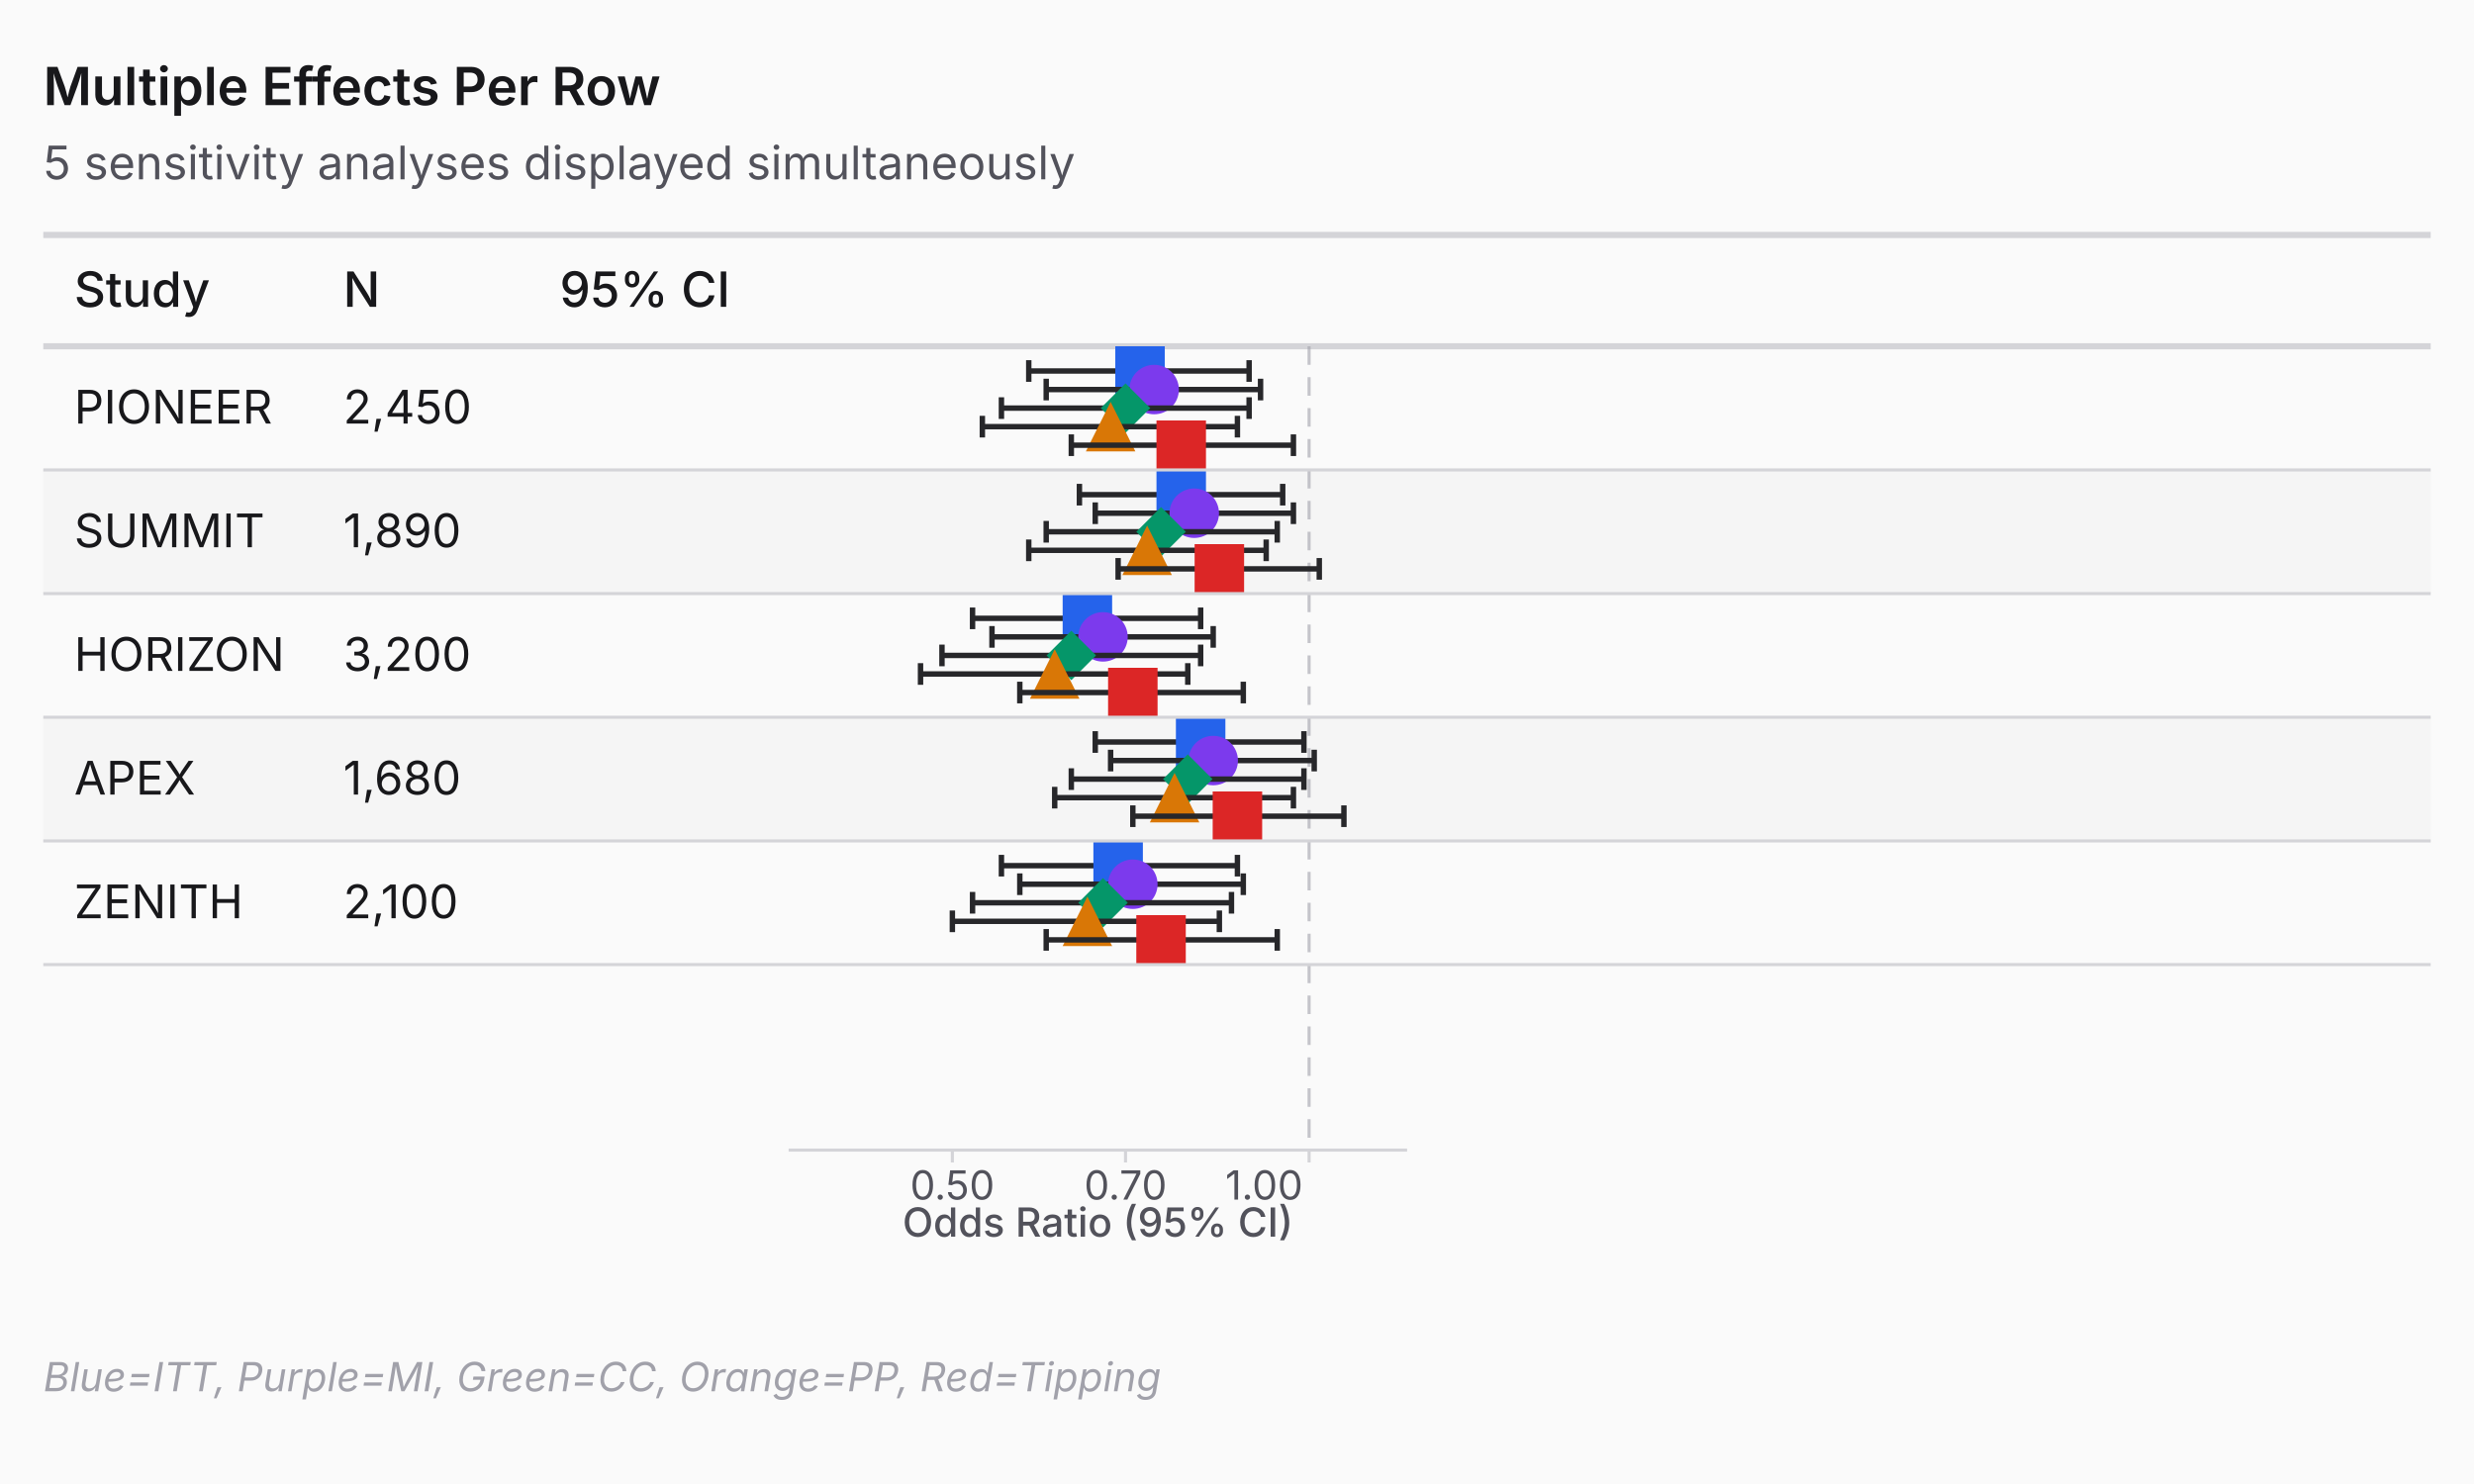
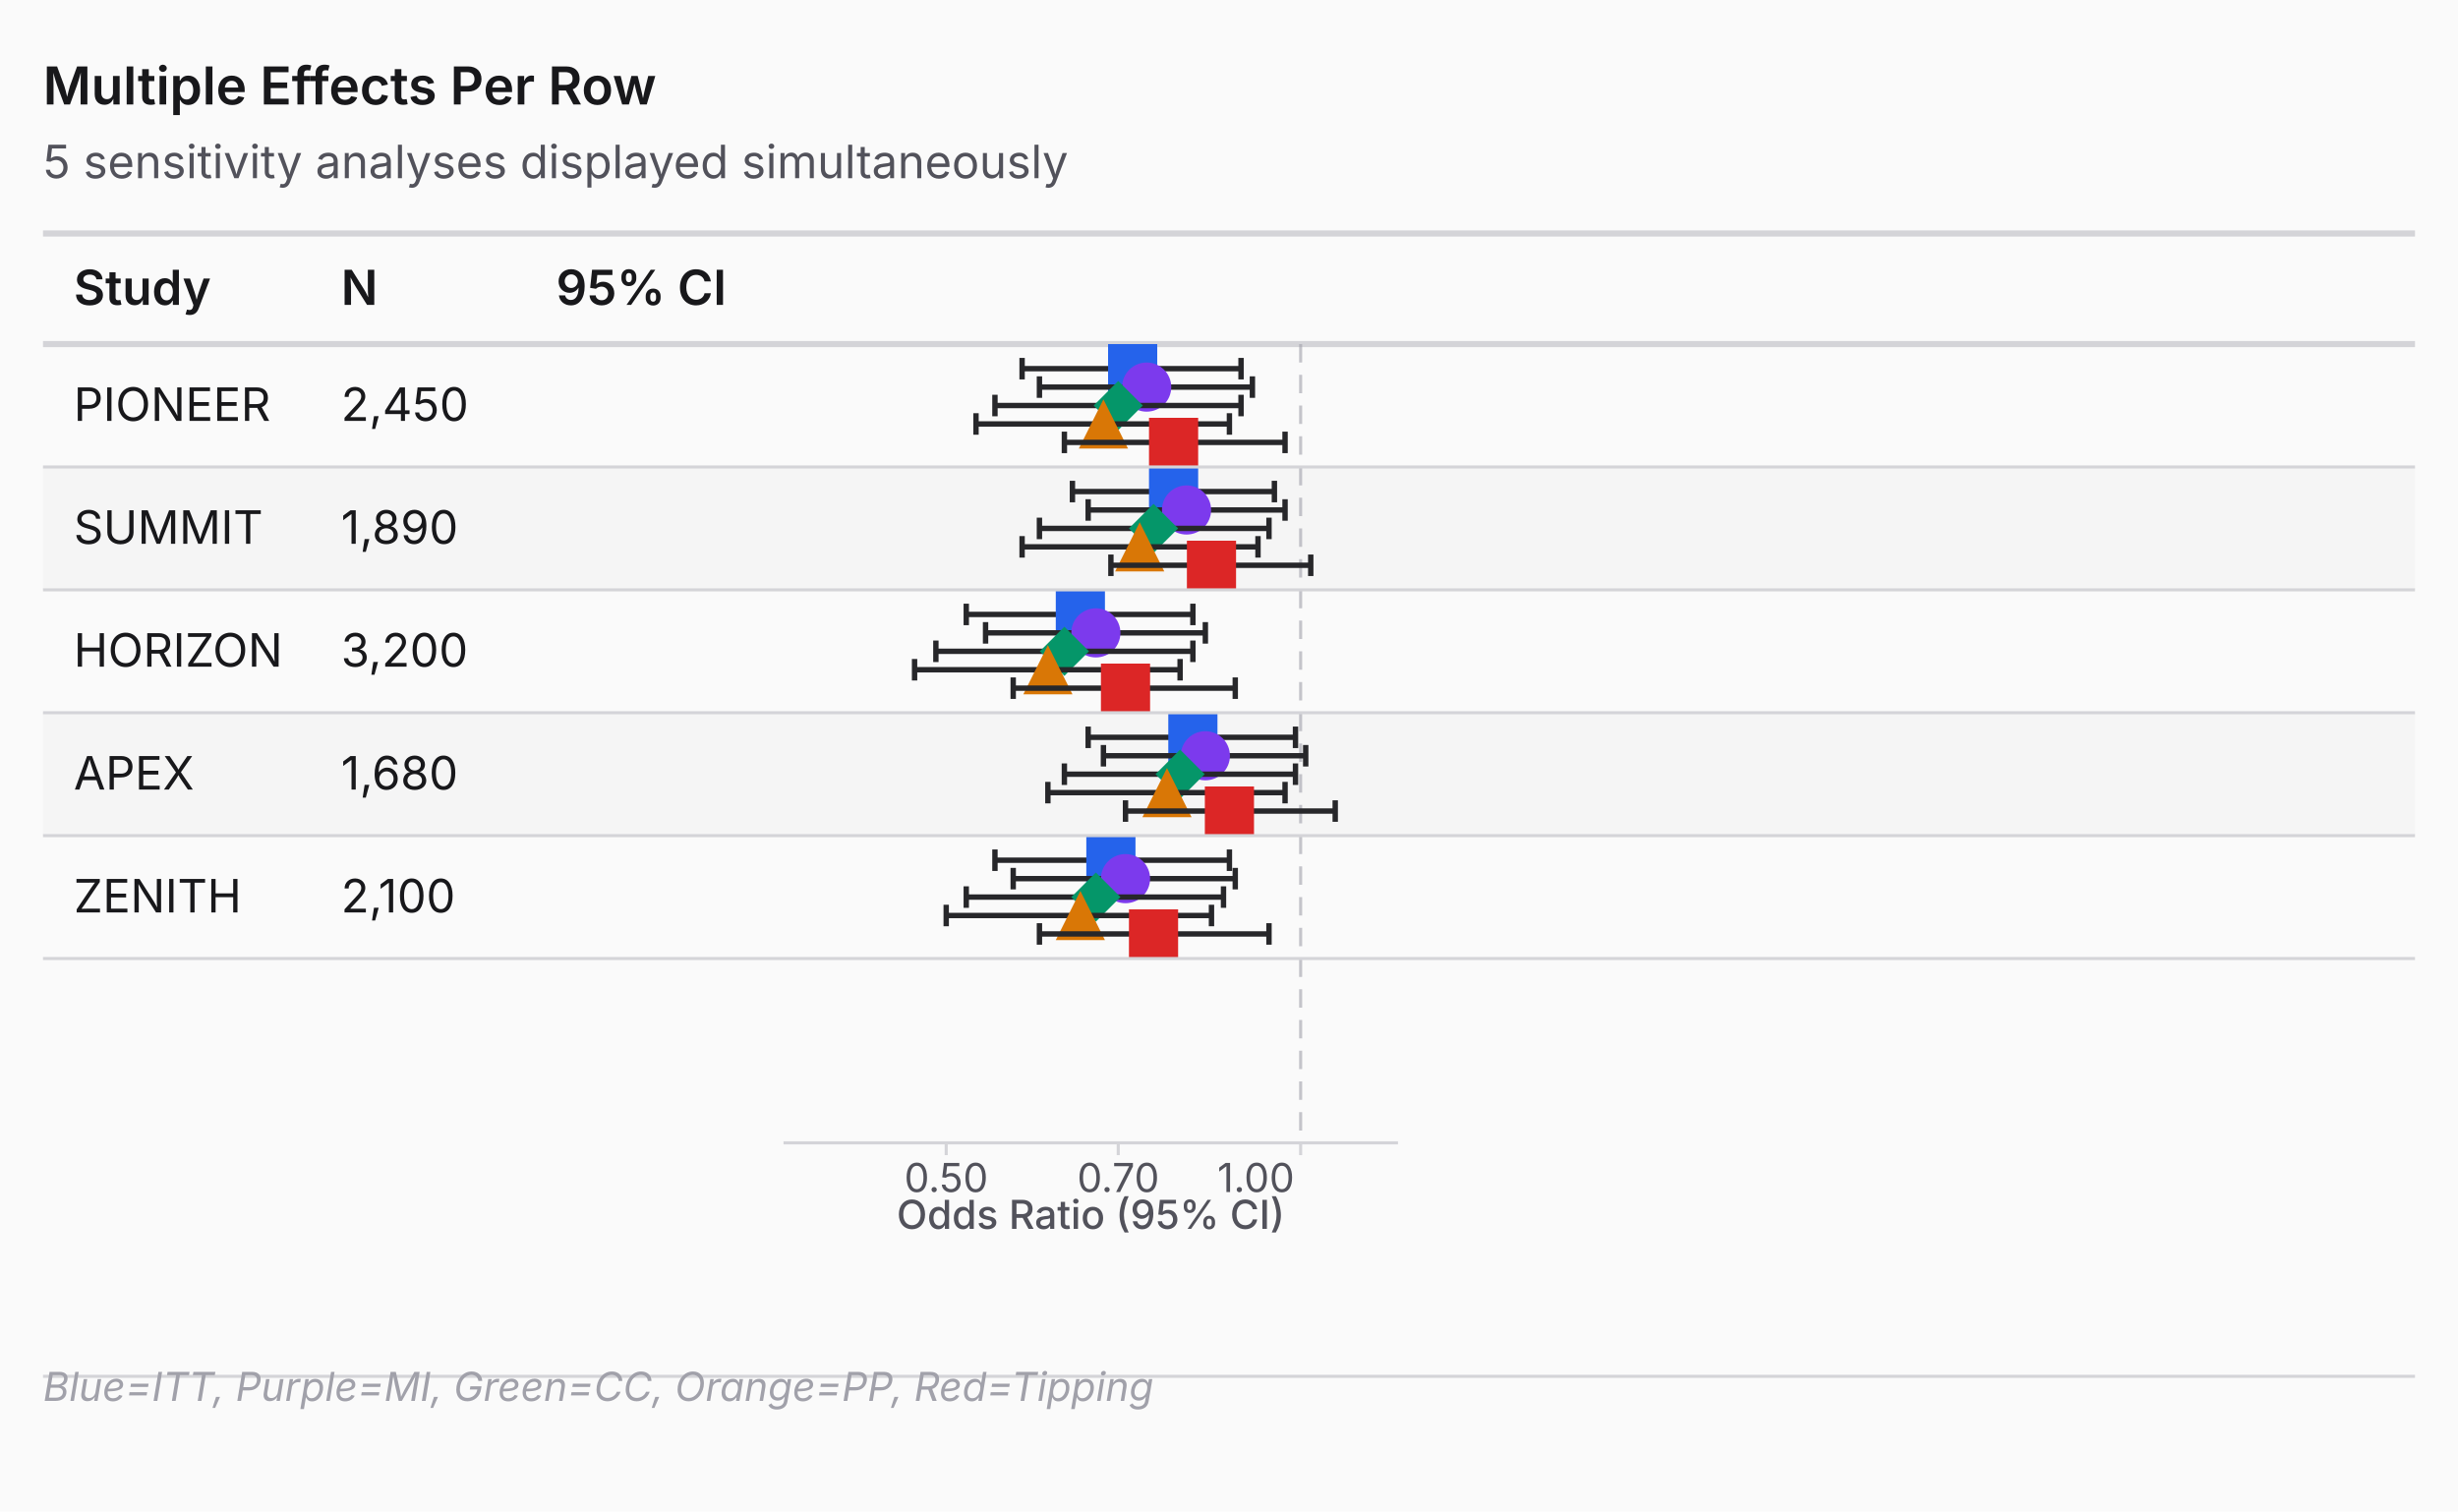
- <svg xmlns="http://www.w3.org/2000/svg" width="800" height="480" viewBox="0 0 800 480">
+ <svg xmlns="http://www.w3.org/2000/svg" width="800" height="492" viewBox="0 0 800 492">
  <rect width="100%" height="100%" fill="#fafafa" />
  <text x="14" y="34" font-family="Inter, system-ui, -apple-system, sans-serif" font-size="17px" font-weight="600" fill="#18181b">Multiple Effects Per Row</text>
  <text x="14" y="58" font-family="Inter, system-ui, -apple-system, sans-serif" font-size="15px" fill="#52525b">5 sensitivity analyses displayed simultaneously</text>
  <line x1="14" x2="786" y1="76" y2="76" stroke="#d4d4d8" stroke-width="2" />
-   <text x="24" y="99.25" font-family="Inter, system-ui, -apple-system, sans-serif" font-size="15.75px" font-weight="500" fill="#18181b">Study</text>
-   <text x="111" y="99.25" font-family="Inter, system-ui, -apple-system, sans-serif" font-size="15.75px" font-weight="500" text-anchor="start" fill="#18181b">N</text>
-   <text x="181" y="99.25" font-family="Inter, system-ui, -apple-system, sans-serif" font-size="15.75px" font-weight="500" text-anchor="start" fill="#18181b">95% CI</text>
-   <text x="265" y="99.25" font-family="Inter, system-ui, -apple-system, sans-serif" font-size="15.75px" font-weight="500" text-anchor="start" fill="#18181b" />
+   <text x="24" y="99.25" font-family="Inter, system-ui, -apple-system, sans-serif" font-size="15.75px" font-weight="600" fill="#18181b">Study</text>
+   <text x="111" y="99.25" font-family="Inter, system-ui, -apple-system, sans-serif" font-size="15.75px" font-weight="600" text-anchor="start" fill="#18181b">N</text>
+   <text x="181" y="99.25" font-family="Inter, system-ui, -apple-system, sans-serif" font-size="15.75px" font-weight="600" text-anchor="start" fill="#18181b">95% CI</text>
+   <text x="265" y="99.25" font-family="Inter, system-ui, -apple-system, sans-serif" font-size="15.75px" font-weight="600" text-anchor="start" fill="#18181b" />
  <line x1="14" x2="786" y1="112" y2="112" stroke="#d4d4d8" stroke-width="2" />
  <rect x="14" y="152" width="772" height="40" fill="#f5f5f5" />
  <rect x="14" y="232" width="772" height="40" fill="#f5f5f5" />
  <line x1="423.313" x2="423.313" y1="112" y2="372" stroke="#a1a1aa" stroke-width="1" stroke-opacity="0.6" stroke-dasharray="6,4" />
  <g class="interval effect-0">
    <line x1="332.661" x2="403.919" y1="120" y2="120" stroke="#27272a" stroke-width="1.75" />
    <line x1="332.661" x2="332.661" y1="116.5" y2="123.5" stroke="#27272a" stroke-width="1.75" />
    <line x1="403.919" x2="403.919" y1="116.5" y2="123.5" stroke="#27272a" stroke-width="1.75" />
    <rect x="360.644" y="112" width="16" height="16" fill="#2563eb" />
  </g>
  <g class="interval effect-1">
    <line x1="338.302" x2="407.618" y1="126" y2="126" stroke="#27272a" stroke-width="1.75" />
    <line x1="338.302" x2="338.302" y1="122.5" y2="129.5" stroke="#27272a" stroke-width="1.75" />
    <line x1="407.618" x2="407.618" y1="122.5" y2="129.5" stroke="#27272a" stroke-width="1.75" />
    <circle cx="373.204" cy="126" r="8" fill="#7c3aed" />
  </g>
  <g class="interval effect-2">
    <line x1="323.822" x2="403.919" y1="132" y2="132" stroke="#27272a" stroke-width="1.75" />
    <line x1="323.822" x2="323.822" y1="128.5" y2="135.5" stroke="#27272a" stroke-width="1.75" />
    <line x1="403.919" x2="403.919" y1="128.5" y2="135.5" stroke="#27272a" stroke-width="1.75" />
    <polygon points="363.956,124 371.956,132 363.956,140 355.956,132" fill="#059669" />
  </g>
  <g class="interval effect-3">
    <line x1="317.658" x2="400.137" y1="138" y2="138" stroke="#27272a" stroke-width="1.75" />
    <line x1="317.658" x2="317.658" y1="134.5" y2="141.5" stroke="#27272a" stroke-width="1.75" />
    <line x1="400.137" x2="400.137" y1="134.5" y2="141.5" stroke="#27272a" stroke-width="1.75" />
    <polygon points="359.132,130 367.132,146 351.132,146" fill="#d97706" />
  </g>
  <g class="interval effect-4">
    <line x1="346.422" x2="418.244" y1="144" y2="144" stroke="#27272a" stroke-width="1.75" />
    <line x1="346.422" x2="346.422" y1="140.5" y2="147.5" stroke="#27272a" stroke-width="1.75" />
    <line x1="418.244" x2="418.244" y1="140.5" y2="147.5" stroke="#27272a" stroke-width="1.75" />
    <rect x="373.964" y="136" width="16" height="16" fill="#dc2626" />
  </g>
  <g class="interval effect-0">
    <line x1="349.043" x2="414.777" y1="160" y2="160" stroke="#27272a" stroke-width="1.75" />
    <line x1="349.043" x2="349.043" y1="156.5" y2="163.5" stroke="#27272a" stroke-width="1.75" />
    <line x1="414.777" x2="414.777" y1="156.5" y2="163.5" stroke="#27272a" stroke-width="1.75" />
    <rect x="373.964" y="152" width="16" height="16" fill="#2563eb" />
  </g>
  <g class="interval effect-1">
    <line x1="354.164" x2="418.244" y1="166" y2="166" stroke="#27272a" stroke-width="1.75" />
    <line x1="354.164" x2="354.164" y1="162.5" y2="169.5" stroke="#27272a" stroke-width="1.75" />
    <line x1="418.244" x2="418.244" y1="162.5" y2="169.5" stroke="#27272a" stroke-width="1.75" />
    <circle cx="386.178" cy="166" r="8" fill="#7c3aed" />
  </g>
  <g class="interval effect-2">
    <line x1="338.302" x2="413.016" y1="172" y2="172" stroke="#27272a" stroke-width="1.75" />
    <line x1="338.302" x2="338.302" y1="168.5" y2="175.5" stroke="#27272a" stroke-width="1.75" />
    <line x1="413.016" x2="413.016" y1="168.5" y2="175.5" stroke="#27272a" stroke-width="1.75" />
    <polygon points="375.437,164 383.437,172 375.437,180 367.437,172" fill="#059669" />
  </g>
  <g class="interval effect-3">
    <line x1="332.661" x2="409.437" y1="178" y2="178" stroke="#27272a" stroke-width="1.75" />
    <line x1="332.661" x2="332.661" y1="174.5" y2="181.5" stroke="#27272a" stroke-width="1.75" />
    <line x1="409.437" x2="409.437" y1="174.5" y2="181.5" stroke="#27272a" stroke-width="1.75" />
    <polygon points="370.939,170 378.939,186 362.939,186" fill="#d97706" />
  </g>
  <g class="interval effect-4">
    <line x1="361.561" x2="426.608" y1="184" y2="184" stroke="#27272a" stroke-width="1.75" />
    <line x1="361.561" x2="361.561" y1="180.5" y2="187.5" stroke="#27272a" stroke-width="1.75" />
    <line x1="426.608" x2="426.608" y1="180.5" y2="187.5" stroke="#27272a" stroke-width="1.75" />
    <rect x="386.297" y="176" width="16" height="16" fill="#dc2626" />
  </g>
  <g class="interval effect-0">
    <line x1="314.488" x2="388.245" y1="200" y2="200" stroke="#27272a" stroke-width="1.75" />
    <line x1="314.488" x2="314.488" y1="196.5" y2="203.5" stroke="#27272a" stroke-width="1.75" />
    <line x1="388.245" x2="388.245" y1="196.5" y2="203.5" stroke="#27272a" stroke-width="1.75" />
    <rect x="343.623" y="192" width="16" height="16" fill="#2563eb" />
  </g>
  <g class="interval effect-1">
    <line x1="320.769" x2="392.304" y1="206" y2="206" stroke="#27272a" stroke-width="1.75" />
    <line x1="320.769" x2="320.769" y1="202.5" y2="209.5" stroke="#27272a" stroke-width="1.75" />
    <line x1="392.304" x2="392.304" y1="202.5" y2="209.5" stroke="#27272a" stroke-width="1.75" />
    <circle cx="356.666" cy="206" r="8" fill="#7c3aed" />
  </g>
  <g class="interval effect-2">
    <line x1="304.599" x2="388.245" y1="212" y2="212" stroke="#27272a" stroke-width="1.75" />
    <line x1="304.599" x2="304.599" y1="208.5" y2="215.5" stroke="#27272a" stroke-width="1.75" />
    <line x1="388.245" x2="388.245" y1="208.5" y2="215.5" stroke="#27272a" stroke-width="1.75" />
    <polygon points="346.422,204 354.422,212 346.422,220 338.422,212" fill="#059669" />
  </g>
  <g class="interval effect-3">
    <line x1="297.664" x2="384.084" y1="218" y2="218" stroke="#27272a" stroke-width="1.75" />
    <line x1="297.664" x2="297.664" y1="214.5" y2="221.5" stroke="#27272a" stroke-width="1.75" />
    <line x1="384.084" x2="384.084" y1="214.5" y2="221.5" stroke="#27272a" stroke-width="1.75" />
    <polygon points="341.053,210 349.053,226 333.053,226" fill="#d97706" />
  </g>
  <g class="interval effect-4">
    <line x1="329.766" x2="402.039" y1="224" y2="224" stroke="#27272a" stroke-width="1.75" />
    <line x1="329.766" x2="329.766" y1="220.5" y2="227.5" stroke="#27272a" stroke-width="1.75" />
    <line x1="402.039" x2="402.039" y1="220.5" y2="227.5" stroke="#27272a" stroke-width="1.75" />
    <rect x="358.316" y="216" width="16" height="16" fill="#dc2626" />
  </g>
  <g class="interval effect-0">
    <line x1="354.164" x2="421.64" y1="240" y2="240" stroke="#27272a" stroke-width="1.75" />
    <line x1="354.164" x2="354.164" y1="236.5" y2="243.5" stroke="#27272a" stroke-width="1.75" />
    <line x1="421.64" x2="421.64" y1="236.5" y2="243.5" stroke="#27272a" stroke-width="1.75" />
    <rect x="380.245" y="232" width="16" height="16" fill="#2563eb" />
  </g>
  <g class="interval effect-1">
    <line x1="359.132" x2="424.969" y1="246" y2="246" stroke="#27272a" stroke-width="1.75" />
    <line x1="359.132" x2="359.132" y1="242.5" y2="249.5" stroke="#27272a" stroke-width="1.75" />
    <line x1="424.969" x2="424.969" y1="242.5" y2="249.5" stroke="#27272a" stroke-width="1.75" />
    <circle cx="392.304" cy="246" r="8" fill="#7c3aed" />
  </g>
  <g class="interval effect-2">
    <line x1="346.422" x2="421.64" y1="252" y2="252" stroke="#27272a" stroke-width="1.75" />
    <line x1="346.422" x2="346.422" y1="248.5" y2="255.5" stroke="#27272a" stroke-width="1.75" />
    <line x1="421.64" x2="421.64" y1="248.5" y2="255.5" stroke="#27272a" stroke-width="1.75" />
    <polygon points="384.084,244 392.084,252 384.084,260 376.084,252" fill="#059669" />
  </g>
  <g class="interval effect-3">
    <line x1="341.053" x2="418.244" y1="258" y2="258" stroke="#27272a" stroke-width="1.75" />
    <line x1="341.053" x2="341.053" y1="254.5" y2="261.5" stroke="#27272a" stroke-width="1.75" />
    <line x1="418.244" x2="418.244" y1="254.5" y2="261.5" stroke="#27272a" stroke-width="1.75" />
    <polygon points="379.817,250 387.817,266 371.817,266" fill="#d97706" />
  </g>
  <g class="interval effect-4">
    <line x1="366.316" x2="434.572" y1="264" y2="264" stroke="#27272a" stroke-width="1.75" />
    <line x1="366.316" x2="366.316" y1="260.5" y2="267.5" stroke="#27272a" stroke-width="1.75" />
    <line x1="434.572" x2="434.572" y1="260.5" y2="267.5" stroke="#27272a" stroke-width="1.75" />
    <rect x="392.137" y="256" width="16" height="16" fill="#dc2626" />
  </g>
  <g class="interval effect-0">
    <line x1="323.822" x2="400.137" y1="280" y2="280" stroke="#27272a" stroke-width="1.75" />
    <line x1="323.822" x2="323.822" y1="276.5" y2="283.5" stroke="#27272a" stroke-width="1.75" />
    <line x1="400.137" x2="400.137" y1="276.5" y2="283.5" stroke="#27272a" stroke-width="1.75" />
    <rect x="353.561" y="272" width="16" height="16" fill="#2563eb" />
  </g>
  <g class="interval effect-1">
    <line x1="329.766" x2="402.039" y1="286" y2="286" stroke="#27272a" stroke-width="1.75" />
    <line x1="329.766" x2="329.766" y1="282.5" y2="289.5" stroke="#27272a" stroke-width="1.75" />
    <line x1="402.039" x2="402.039" y1="282.5" y2="289.5" stroke="#27272a" stroke-width="1.75" />
    <circle cx="366.316" cy="286" r="8" fill="#7c3aed" />
  </g>
  <g class="interval effect-2">
    <line x1="314.488" x2="398.213" y1="292" y2="292" stroke="#27272a" stroke-width="1.75" />
    <line x1="314.488" x2="314.488" y1="288.5" y2="295.5" stroke="#27272a" stroke-width="1.75" />
    <line x1="398.213" x2="398.213" y1="288.5" y2="295.5" stroke="#27272a" stroke-width="1.75" />
    <polygon points="356.666,284 364.666,292 356.666,300 348.666,292" fill="#059669" />
  </g>
  <g class="interval effect-3">
    <line x1="307.961" x2="394.297" y1="298" y2="298" stroke="#27272a" stroke-width="1.75" />
    <line x1="307.961" x2="307.961" y1="294.5" y2="301.5" stroke="#27272a" stroke-width="1.75" />
    <line x1="394.297" x2="394.297" y1="294.5" y2="301.5" stroke="#27272a" stroke-width="1.75" />
    <polygon points="351.623,290 359.623,306 343.623,306" fill="#d97706" />
  </g>
  <g class="interval effect-4">
    <line x1="338.302" x2="413.016" y1="304" y2="304" stroke="#27272a" stroke-width="1.75" />
    <line x1="338.302" x2="338.302" y1="300.5" y2="307.5" stroke="#27272a" stroke-width="1.75" />
    <line x1="413.016" x2="413.016" y1="300.5" y2="307.5" stroke="#27272a" stroke-width="1.75" />
    <rect x="367.437" y="296" width="16" height="16" fill="#dc2626" />
  </g>
  <g transform="translate(0, 372)">
    <line x1="255" x2="455" y1="0" y2="0" stroke="#d4d4d8" stroke-width="1" />
    <line x1="307.961" x2="307.961" y1="0" y2="4" stroke="#d4d4d8" stroke-width="1" />
    <text x="307.961" y="16" text-anchor="middle" font-family="Inter, system-ui, -apple-system, sans-serif" font-size="13px" fill="#52525b">0.50</text>
    <line x1="363.956" x2="363.956" y1="0" y2="4" stroke="#d4d4d8" stroke-width="1" />
    <text x="363.956" y="16" text-anchor="middle" font-family="Inter, system-ui, -apple-system, sans-serif" font-size="13px" fill="#52525b">0.70</text>
    <line x1="423.313" x2="423.313" y1="0" y2="4" stroke="#d4d4d8" stroke-width="1" />
    <text x="421.313" y="16" text-anchor="end" font-family="Inter, system-ui, -apple-system, sans-serif" font-size="13px" fill="#52525b">1.00</text>
    <text x="355" y="28" text-anchor="middle" font-family="Inter, system-ui, -apple-system, sans-serif" font-size="13px" font-weight="500" fill="#52525b">Odds Ratio (95% CI)</text>
  </g>
  <text x="24" y="137" font-family="Inter, system-ui, -apple-system, sans-serif" font-size="15px" font-weight="400" font-style="normal" fill="#18181b">PIONEER</text>
  <text x="111" y="137" font-family="Inter, system-ui, -apple-system, sans-serif" font-size="15px" font-weight="400" font-style="normal" text-anchor="start" fill="#18181b">2,450</text>
  <text x="181" y="137" font-family="Inter, system-ui, -apple-system, sans-serif" font-size="15px" font-weight="400" font-style="normal" text-anchor="start" fill="#18181b" />
  <line x1="14" x2="786" y1="152" y2="152" stroke="#d4d4d8" stroke-width="1" />
  <text x="24" y="177" font-family="Inter, system-ui, -apple-system, sans-serif" font-size="15px" font-weight="400" font-style="normal" fill="#18181b">SUMMIT</text>
  <text x="111" y="177" font-family="Inter, system-ui, -apple-system, sans-serif" font-size="15px" font-weight="400" font-style="normal" text-anchor="start" fill="#18181b">1,890</text>
  <text x="181" y="177" font-family="Inter, system-ui, -apple-system, sans-serif" font-size="15px" font-weight="400" font-style="normal" text-anchor="start" fill="#18181b" />
  <line x1="14" x2="786" y1="192" y2="192" stroke="#d4d4d8" stroke-width="1" />
  <text x="24" y="217" font-family="Inter, system-ui, -apple-system, sans-serif" font-size="15px" font-weight="400" font-style="normal" fill="#18181b">HORIZON</text>
  <text x="111" y="217" font-family="Inter, system-ui, -apple-system, sans-serif" font-size="15px" font-weight="400" font-style="normal" text-anchor="start" fill="#18181b">3,200</text>
  <text x="181" y="217" font-family="Inter, system-ui, -apple-system, sans-serif" font-size="15px" font-weight="400" font-style="normal" text-anchor="start" fill="#18181b" />
  <line x1="14" x2="786" y1="232" y2="232" stroke="#d4d4d8" stroke-width="1" />
  <text x="24" y="257" font-family="Inter, system-ui, -apple-system, sans-serif" font-size="15px" font-weight="400" font-style="normal" fill="#18181b">APEX</text>
  <text x="111" y="257" font-family="Inter, system-ui, -apple-system, sans-serif" font-size="15px" font-weight="400" font-style="normal" text-anchor="start" fill="#18181b">1,680</text>
  <text x="181" y="257" font-family="Inter, system-ui, -apple-system, sans-serif" font-size="15px" font-weight="400" font-style="normal" text-anchor="start" fill="#18181b" />
  <line x1="14" x2="786" y1="272" y2="272" stroke="#d4d4d8" stroke-width="1" />
  <text x="24" y="297" font-family="Inter, system-ui, -apple-system, sans-serif" font-size="15px" font-weight="400" font-style="normal" fill="#18181b">ZENITH</text>
  <text x="111" y="297" font-family="Inter, system-ui, -apple-system, sans-serif" font-size="15px" font-weight="400" font-style="normal" text-anchor="start" fill="#18181b">2,100</text>
  <text x="181" y="297" font-family="Inter, system-ui, -apple-system, sans-serif" font-size="15px" font-weight="400" font-style="normal" text-anchor="start" fill="#18181b" />
  <line x1="14" x2="786" y1="312" y2="312" stroke="#d4d4d8" stroke-width="1" />
-   <text x="14" y="450" font-family="Inter, system-ui, -apple-system, sans-serif" font-size="13px" font-style="italic" fill="#a1a1aa">Blue=ITT, Purple=MI, Green=CC, Orange=PP, Red=Tipping</text>
+   <line x1="14" x2="786" y1="448" y2="448" stroke="#d4d4d8" stroke-width="1" />
+   <text x="14" y="456" font-family="Inter, system-ui, -apple-system, sans-serif" font-size="13px" font-style="italic" fill="#a1a1aa">Blue=ITT, Purple=MI, Green=CC, Orange=PP, Red=Tipping</text>
</svg>
